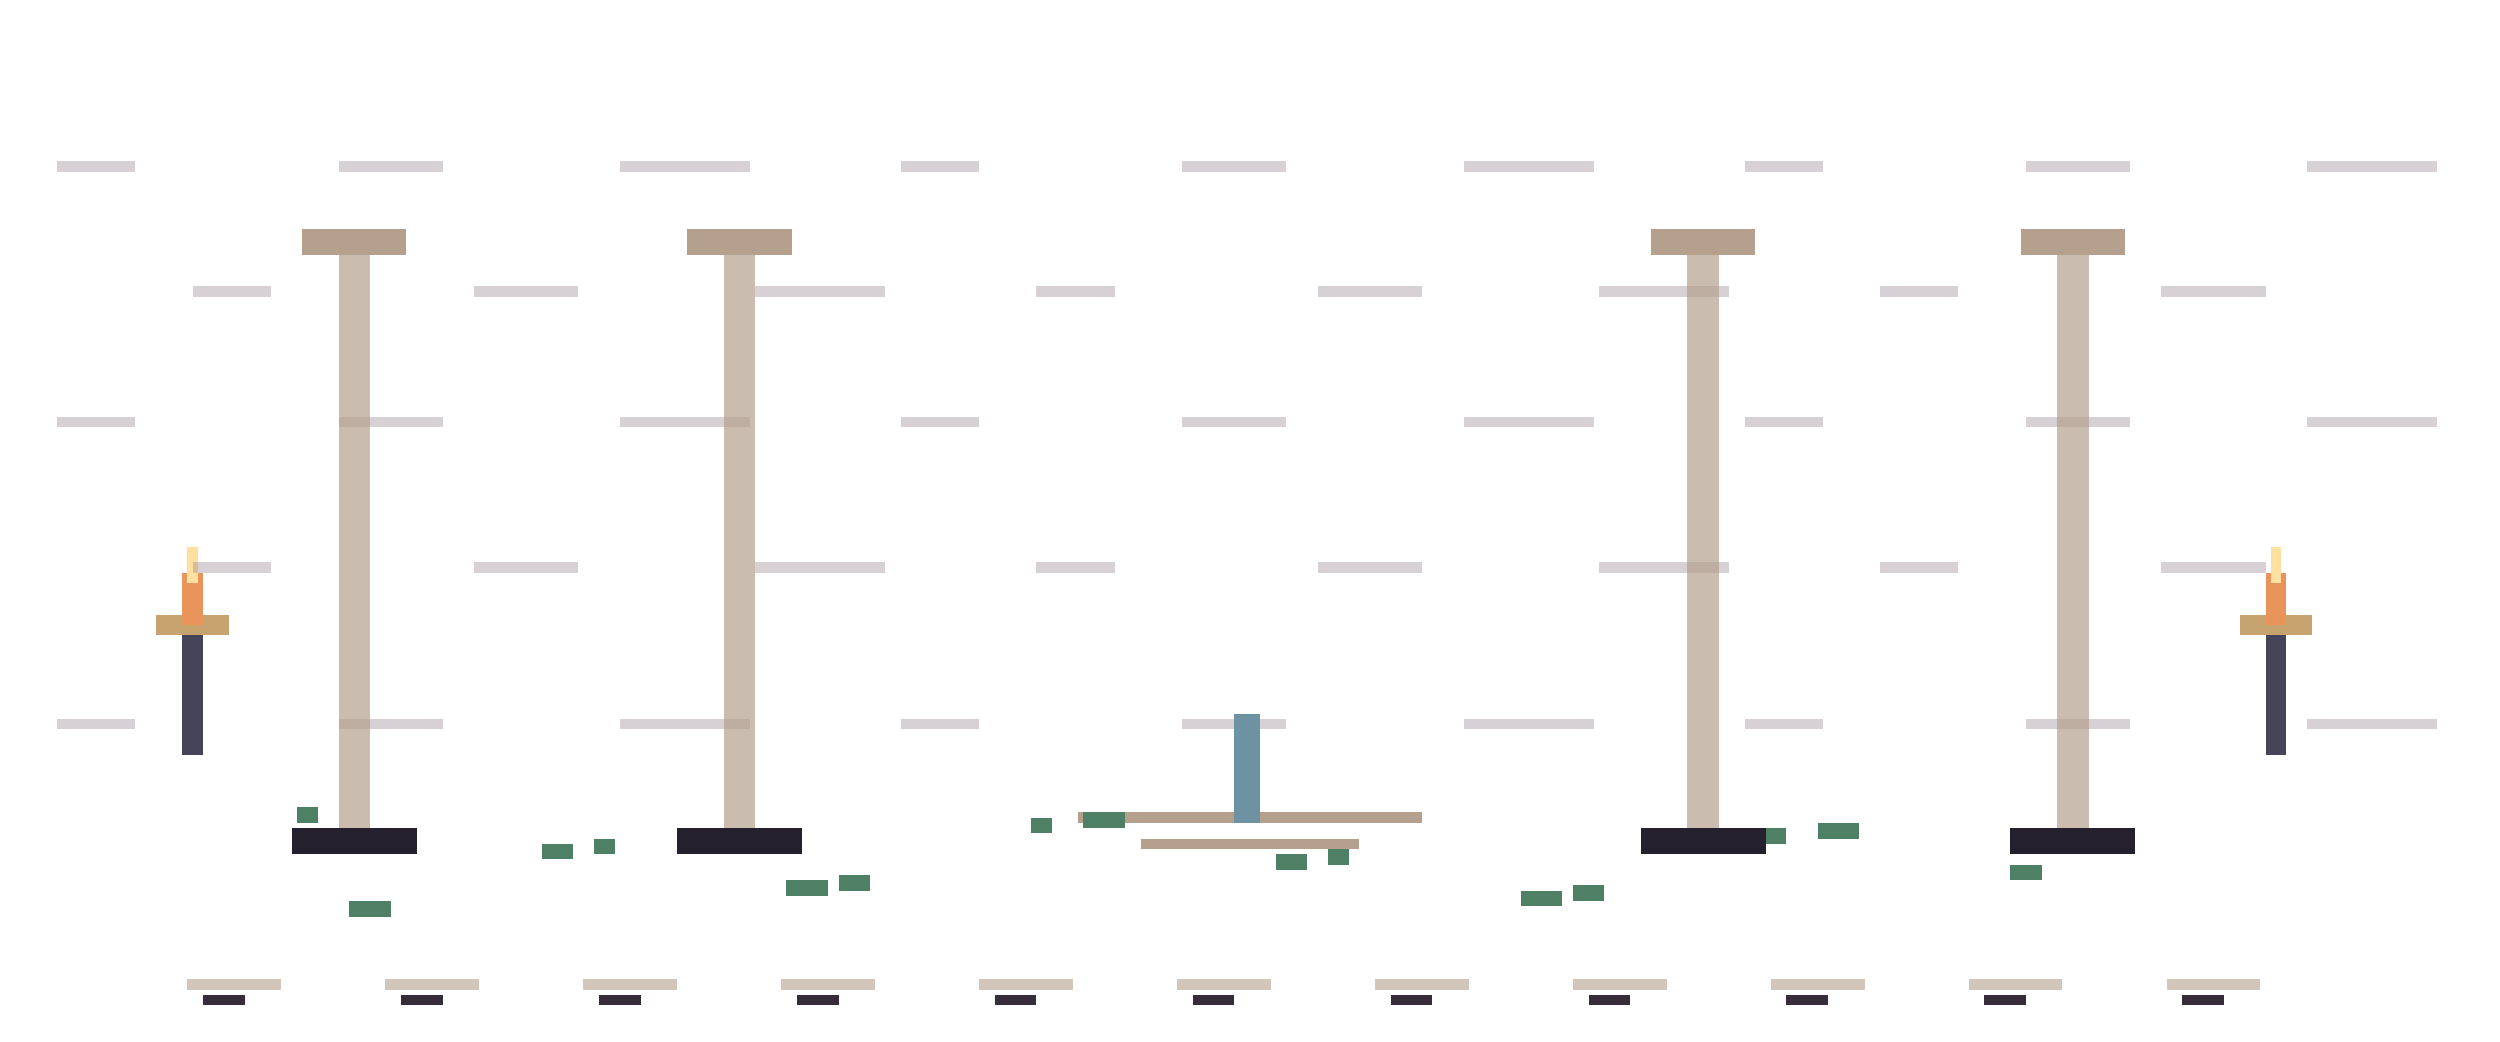
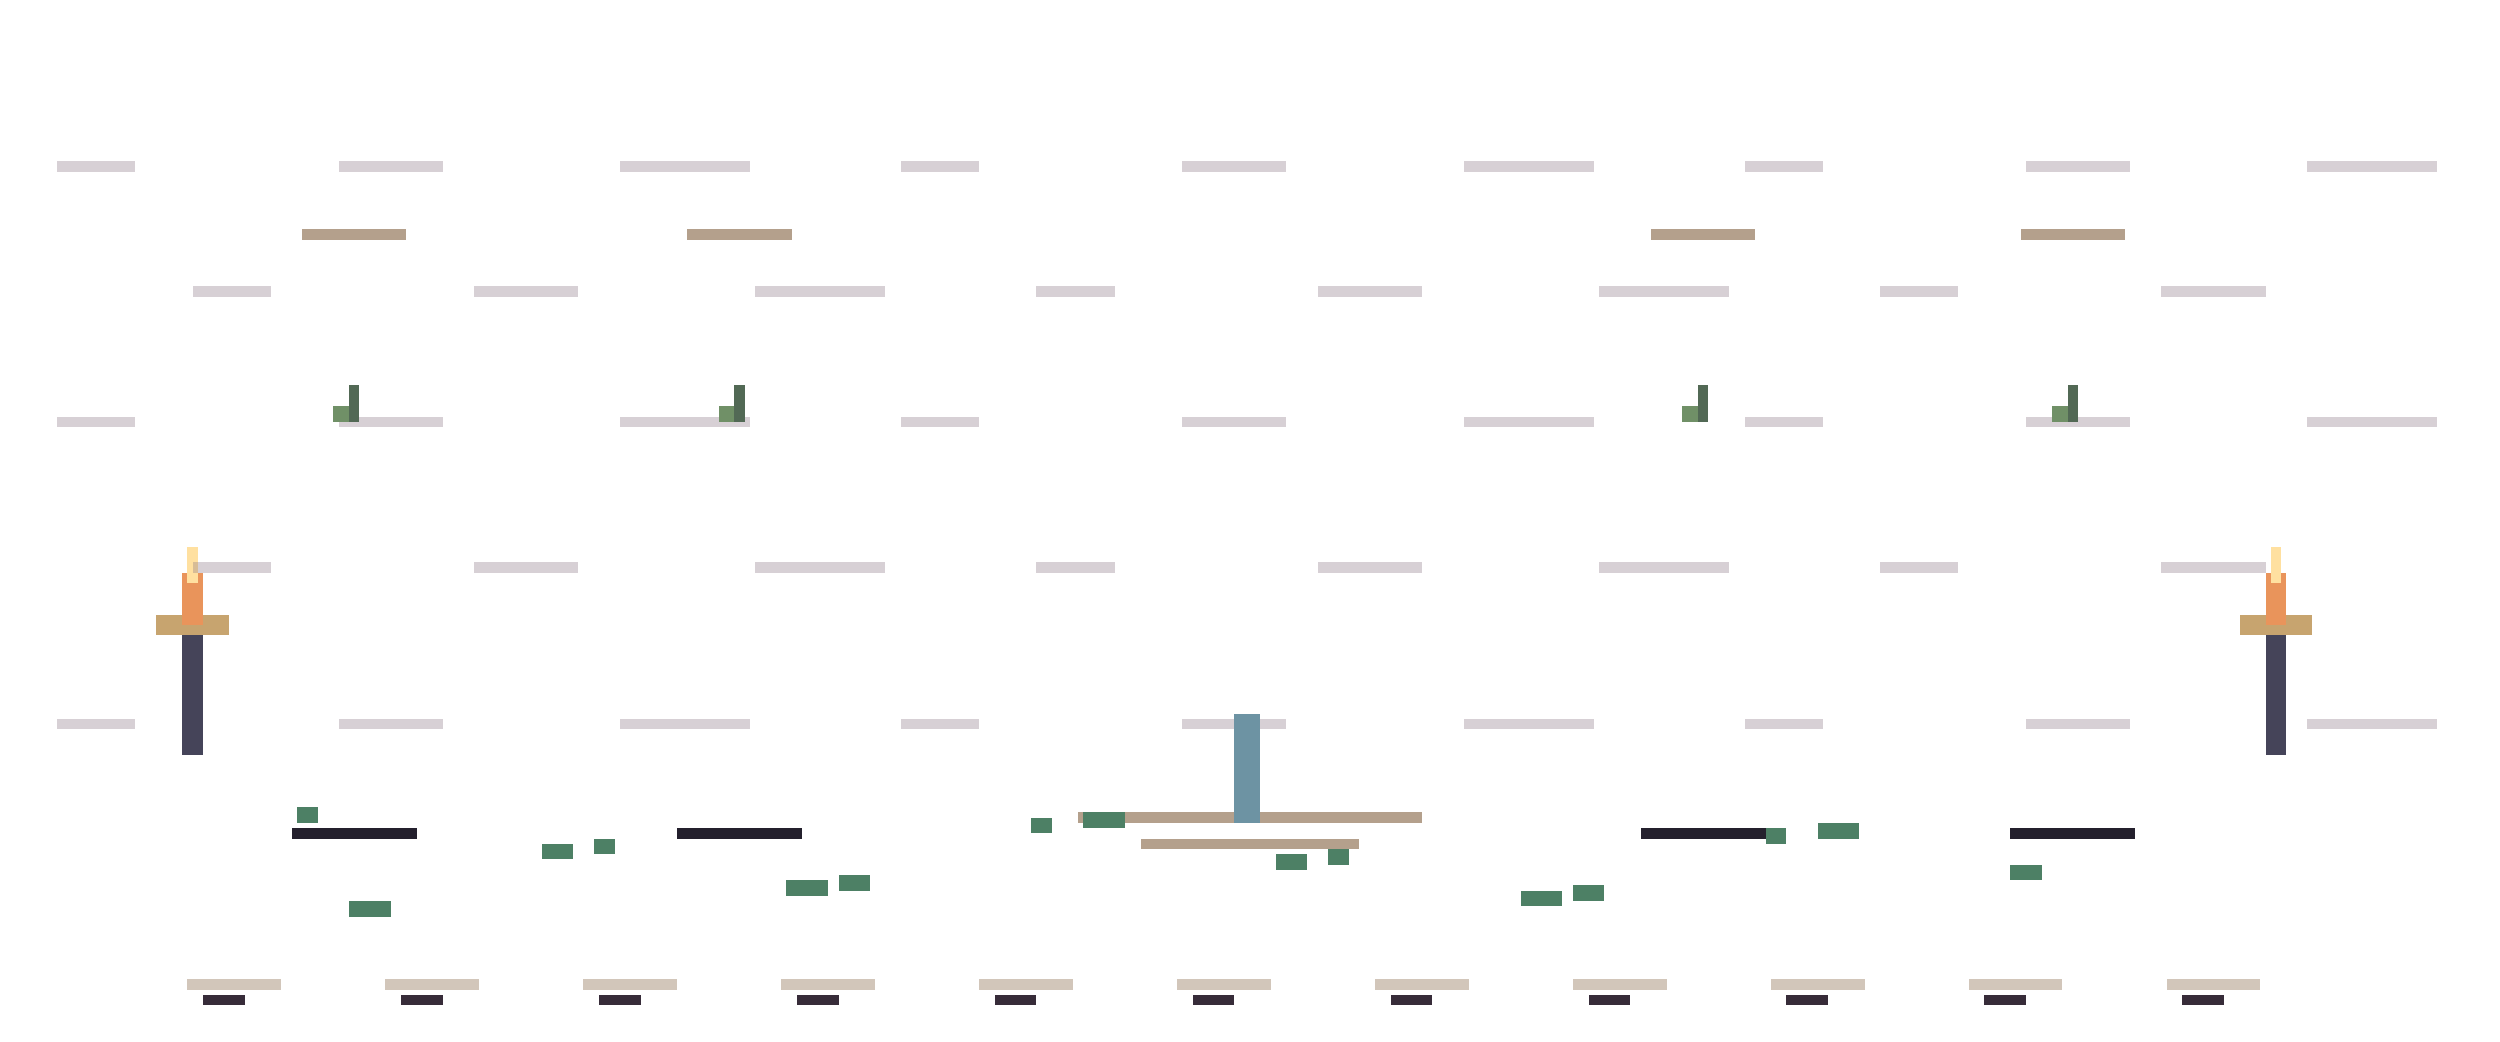
<svg xmlns="http://www.w3.org/2000/svg" viewBox="0 0 480 200" shape-rendering="crispEdges">
  <rect x="35" y="118" width="4" height="27" fill="#454459" />
  <rect x="30" y="118" width="14" height="4" fill="#c7a46f" />
  <rect x="35" y="110" width="4" height="10" fill="#e9945b" />
  <rect x="36" y="105" width="2" height="7" fill="#ffe0a0" />
  <rect x="435" y="118" width="4" height="27" fill="#454459" />
  <rect x="430" y="118" width="14" height="4" fill="#c7a46f" />
  <rect x="435" y="110" width="4" height="10" fill="#e9945b" />
  <rect x="436" y="105" width="2" height="7" fill="#ffe0a0" />
  <rect x="11" y="31" width="15" height="2" fill="#8b7583" opacity=".34" />
  <rect x="65" y="31" width="20" height="2" fill="#8b7583" opacity=".34" />
  <rect x="119" y="31" width="25" height="2" fill="#8b7583" opacity=".34" />
  <rect x="173" y="31" width="15" height="2" fill="#8b7583" opacity=".34" />
  <rect x="227" y="31" width="20" height="2" fill="#8b7583" opacity=".34" />
  <rect x="281" y="31" width="25" height="2" fill="#8b7583" opacity=".34" />
  <rect x="335" y="31" width="15" height="2" fill="#8b7583" opacity=".34" />
  <rect x="389" y="31" width="20" height="2" fill="#8b7583" opacity=".34" />
  <rect x="443" y="31" width="25" height="2" fill="#8b7583" opacity=".34" />
  <rect x="37" y="55" width="15" height="2" fill="#8b7583" opacity=".34" />
  <rect x="91" y="55" width="20" height="2" fill="#8b7583" opacity=".34" />
  <rect x="145" y="55" width="25" height="2" fill="#8b7583" opacity=".34" />
  <rect x="199" y="55" width="15" height="2" fill="#8b7583" opacity=".34" />
  <rect x="253" y="55" width="20" height="2" fill="#8b7583" opacity=".34" />
  <rect x="307" y="55" width="25" height="2" fill="#8b7583" opacity=".34" />
  <rect x="361" y="55" width="15" height="2" fill="#8b7583" opacity=".34" />
  <rect x="415" y="55" width="20" height="2" fill="#8b7583" opacity=".34" />
  <rect x="11" y="80" width="15" height="2" fill="#8b7583" opacity=".34" />
  <rect x="65" y="80" width="20" height="2" fill="#8b7583" opacity=".34" />
  <rect x="119" y="80" width="25" height="2" fill="#8b7583" opacity=".34" />
  <rect x="173" y="80" width="15" height="2" fill="#8b7583" opacity=".34" />
  <rect x="227" y="80" width="20" height="2" fill="#8b7583" opacity=".34" />
  <rect x="281" y="80" width="25" height="2" fill="#8b7583" opacity=".34" />
  <rect x="335" y="80" width="15" height="2" fill="#8b7583" opacity=".34" />
  <rect x="389" y="80" width="20" height="2" fill="#8b7583" opacity=".34" />
  <rect x="443" y="80" width="25" height="2" fill="#8b7583" opacity=".34" />
  <rect x="37" y="108" width="15" height="2" fill="#8b7583" opacity=".34" />
  <rect x="91" y="108" width="20" height="2" fill="#8b7583" opacity=".34" />
  <rect x="145" y="108" width="25" height="2" fill="#8b7583" opacity=".34" />
  <rect x="199" y="108" width="15" height="2" fill="#8b7583" opacity=".34" />
  <rect x="253" y="108" width="20" height="2" fill="#8b7583" opacity=".34" />
  <rect x="307" y="108" width="25" height="2" fill="#8b7583" opacity=".34" />
  <rect x="361" y="108" width="15" height="2" fill="#8b7583" opacity=".34" />
  <rect x="415" y="108" width="20" height="2" fill="#8b7583" opacity=".34" />
  <rect x="11" y="138" width="15" height="2" fill="#8b7583" opacity=".34" />
  <rect x="65" y="138" width="20" height="2" fill="#8b7583" opacity=".34" />
  <rect x="119" y="138" width="25" height="2" fill="#8b7583" opacity=".34" />
  <rect x="173" y="138" width="15" height="2" fill="#8b7583" opacity=".34" />
  <rect x="227" y="138" width="20" height="2" fill="#8b7583" opacity=".34" />
  <rect x="281" y="138" width="25" height="2" fill="#8b7583" opacity=".34" />
  <rect x="335" y="138" width="15" height="2" fill="#8b7583" opacity=".34" />
  <rect x="389" y="138" width="20" height="2" fill="#8b7583" opacity=".34" />
  <rect x="443" y="138" width="25" height="2" fill="#8b7583" opacity=".34" />
  <rect x="36" y="188" width="18" height="2" fill="#b4a08c" opacity=".6" />
  <rect x="39" y="191" width="8" height="2" fill="#372c39" />
  <rect x="74" y="188" width="18" height="2" fill="#b4a08c" opacity=".6" />
  <rect x="77" y="191" width="8" height="2" fill="#372c39" />
  <rect x="112" y="188" width="18" height="2" fill="#b4a08c" opacity=".6" />
  <rect x="115" y="191" width="8" height="2" fill="#372c39" />
  <rect x="150" y="188" width="18" height="2" fill="#b4a08c" opacity=".6" />
  <rect x="153" y="191" width="8" height="2" fill="#372c39" />
  <rect x="188" y="188" width="18" height="2" fill="#b4a08c" opacity=".6" />
  <rect x="191" y="191" width="8" height="2" fill="#372c39" />
  <rect x="226" y="188" width="18" height="2" fill="#b4a08c" opacity=".6" />
  <rect x="229" y="191" width="8" height="2" fill="#372c39" />
  <rect x="264" y="188" width="18" height="2" fill="#b4a08c" opacity=".6" />
  <rect x="267" y="191" width="8" height="2" fill="#372c39" />
  <rect x="302" y="188" width="18" height="2" fill="#b4a08c" opacity=".6" />
  <rect x="305" y="191" width="8" height="2" fill="#372c39" />
  <rect x="340" y="188" width="18" height="2" fill="#b4a08c" opacity=".6" />
  <rect x="343" y="191" width="8" height="2" fill="#372c39" />
  <rect x="378" y="188" width="18" height="2" fill="#b4a08c" opacity=".6" />
  <rect x="381" y="191" width="8" height="2" fill="#372c39" />
  <rect x="416" y="188" width="18" height="2" fill="#b4a08c" opacity=".6" />
  <rect x="419" y="191" width="8" height="2" fill="#372c39" />
-   <rect x="65" y="47" width="6" height="113" fill="#b4a08c" opacity=".7" />
-   <rect x="58" y="44" width="20" height="5" fill="#b4a08c" />
-   <rect x="56" y="159" width="24" height="5" fill="#24202d" />
-   <rect x="139" y="47" width="6" height="113" fill="#b4a08c" opacity=".7" />
-   <rect x="132" y="44" width="20" height="5" fill="#b4a08c" />
-   <rect x="130" y="159" width="24" height="5" fill="#24202d" />
-   <rect x="324" y="47" width="6" height="113" fill="#b4a08c" opacity=".7" />
-   <rect x="317" y="44" width="20" height="5" fill="#b4a08c" />
-   <rect x="315" y="159" width="24" height="5" fill="#24202d" />
-   <rect x="395" y="47" width="6" height="113" fill="#b4a08c" opacity=".7" />
-   <rect x="388" y="44" width="20" height="5" fill="#b4a08c" />
-   <rect x="386" y="159" width="24" height="5" fill="#24202d" />
+   <rect x="58" y="44" width="20" height="2" fill="#b4a08c" />
+   <rect x="56" y="159" width="24" height="2" fill="#24202d" />
+   <rect x="67" y="74" width="2" height="7" fill="#526955" />
+   <rect x="64" y="78" width="3" height="3" fill="#709067" />
+   <rect x="132" y="44" width="20" height="2" fill="#b4a08c" />
+   <rect x="130" y="159" width="24" height="2" fill="#24202d" />
+   <rect x="141" y="74" width="2" height="7" fill="#526955" />
+   <rect x="138" y="78" width="3" height="3" fill="#709067" />
+   <rect x="317" y="44" width="20" height="2" fill="#b4a08c" />
+   <rect x="315" y="159" width="24" height="2" fill="#24202d" />
+   <rect x="326" y="74" width="2" height="7" fill="#526955" />
+   <rect x="323" y="78" width="3" height="3" fill="#709067" />
+   <rect x="388" y="44" width="20" height="2" fill="#b4a08c" />
+   <rect x="386" y="159" width="24" height="2" fill="#24202d" />
+   <rect x="397" y="74" width="2" height="7" fill="#526955" />
+   <rect x="394" y="78" width="3" height="3" fill="#709067" />
  <path d="M207 156h66v2h-66zM219 161h42v2h-42z" fill="#b4a08c" />
  <rect x="237" y="137" width="5" height="21" fill="#6d93a3" />
  <rect x="57" y="155" width="4" height="3" fill="#4d8065" />
  <rect x="104" y="162" width="6" height="3" fill="#4d8065" />
  <rect x="151" y="169" width="8" height="3" fill="#4d8065" />
  <rect x="198" y="157" width="4" height="3" fill="#4d8065" />
  <rect x="245" y="164" width="6" height="3" fill="#4d8065" />
  <rect x="292" y="171" width="8" height="3" fill="#4d8065" />
  <rect x="339" y="159" width="4" height="3" fill="#4d8065" />
  <rect x="386" y="166" width="6" height="3" fill="#4d8065" />
  <rect x="67" y="173" width="8" height="3" fill="#4d8065" />
  <rect x="114" y="161" width="4" height="3" fill="#4d8065" />
  <rect x="161" y="168" width="6" height="3" fill="#4d8065" />
  <rect x="208" y="156" width="8" height="3" fill="#4d8065" />
  <rect x="255" y="163" width="4" height="3" fill="#4d8065" />
  <rect x="302" y="170" width="6" height="3" fill="#4d8065" />
  <rect x="349" y="158" width="8" height="3" fill="#4d8065" />
</svg>
